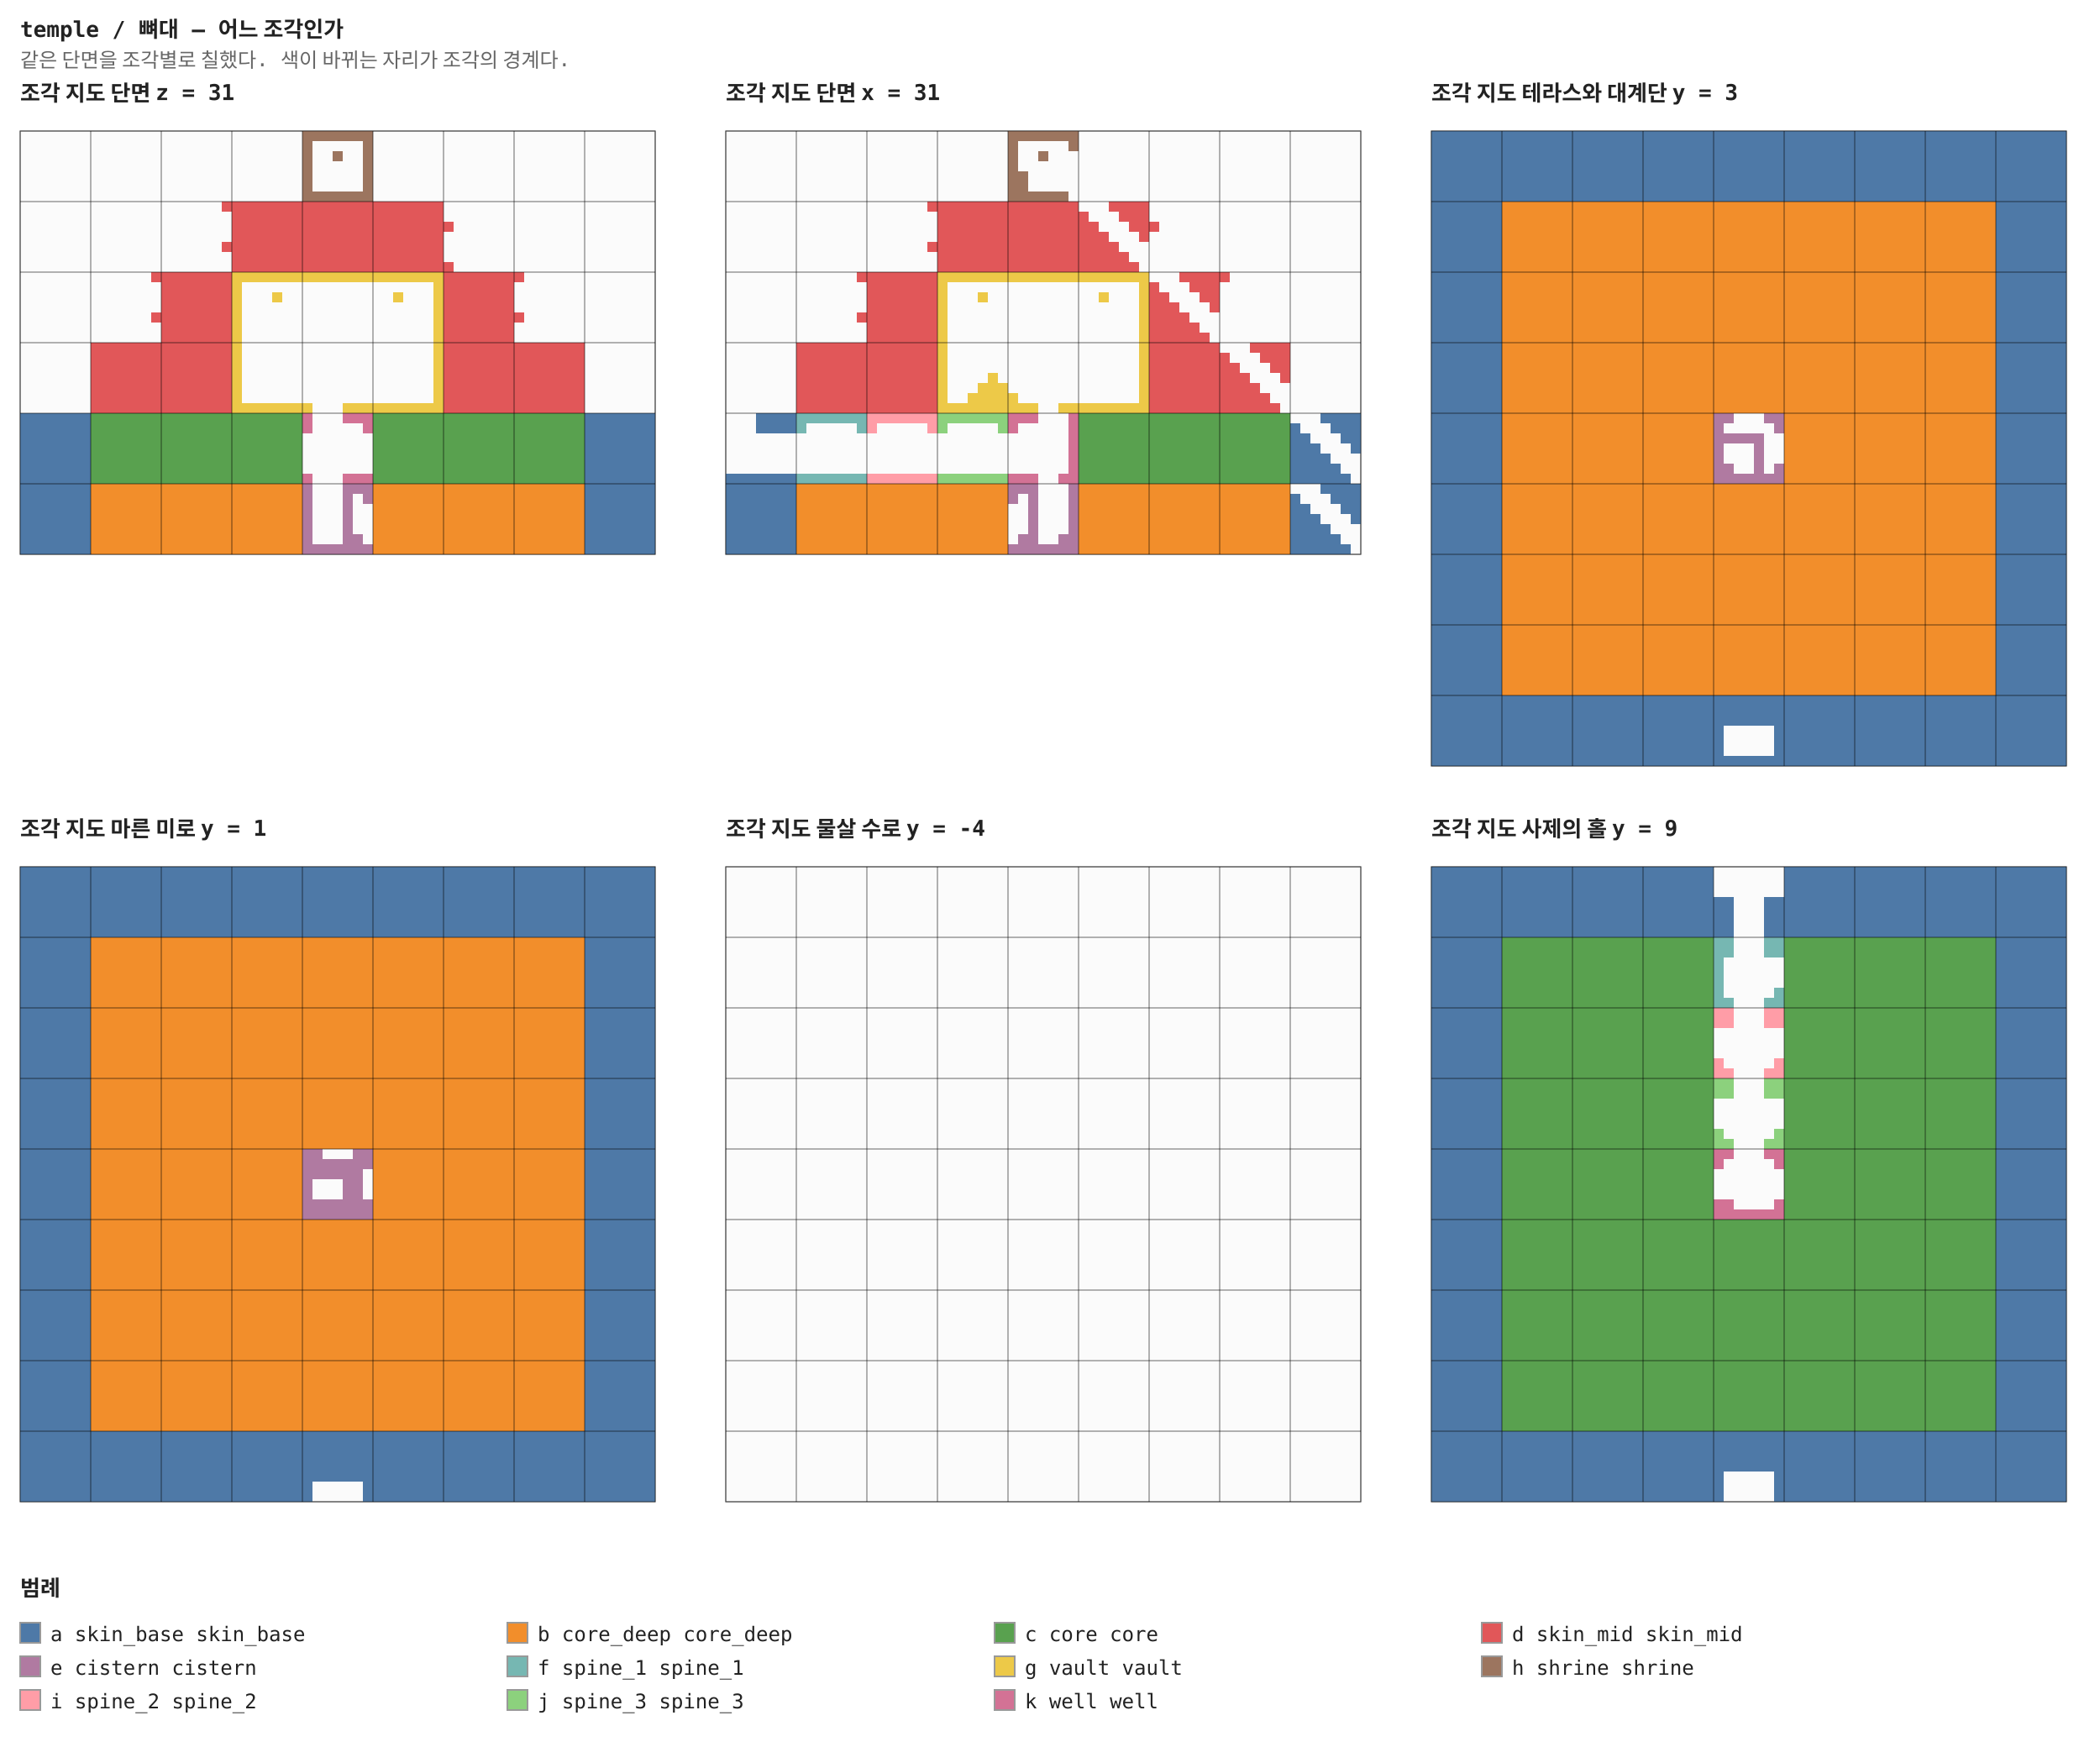
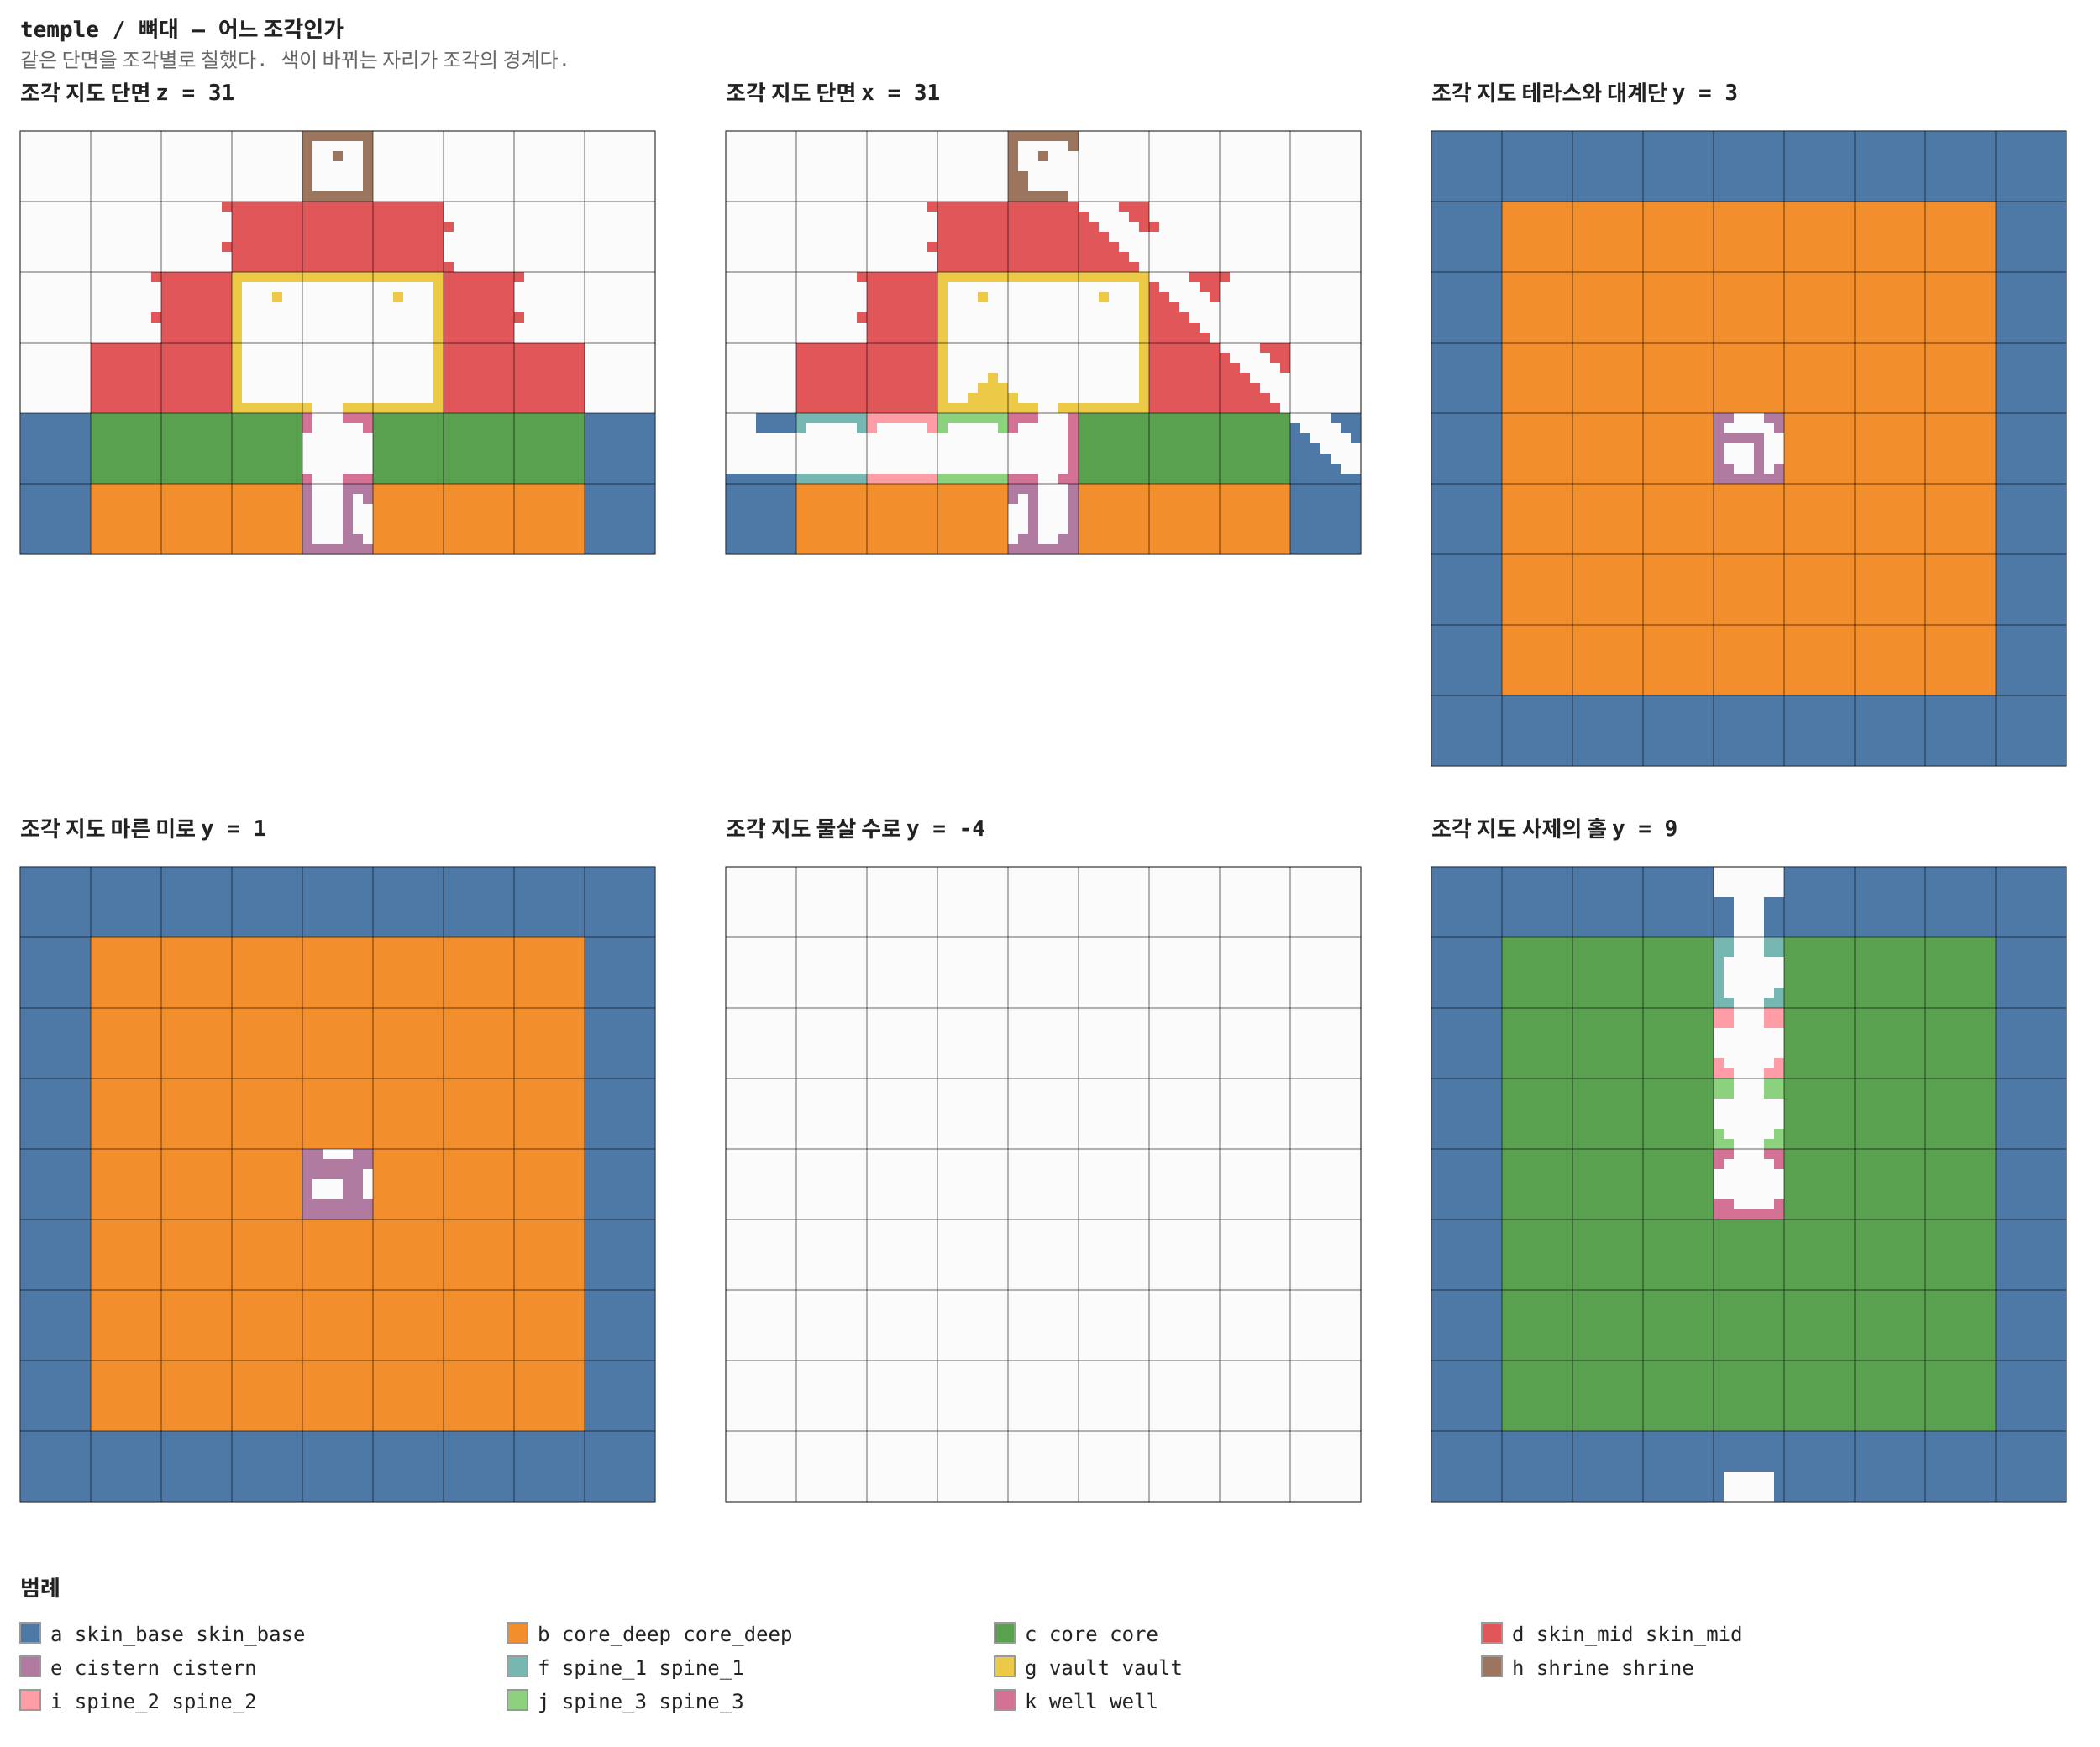
<svg xmlns="http://www.w3.org/2000/svg" width="1250" height="1040" viewBox="0 0 1250 1040" shape-rendering="crispEdges" font-family="Consolas,'Malgun Gothic','Noto Sans KR',monospace">
  <style>text{fill:#222;shape-rendering:auto}.cap{font-size:13px;font-weight:bold}.leg{font-size:12px}.sub{font-size:12px;fill:#666}.tick{font-size:8px;fill:#999;text-anchor:middle}.arrow{font-size:10px;fill:#fff;text-anchor:middle}.fine{stroke:#000;stroke-opacity:.07;stroke-width:1;fill:none}.grid{stroke:#000;stroke-opacity:.30;stroke-width:1}</style>
  <rect width="100%" height="100%" fill="#fff" />
  <text x="12" y="22" class="cap" font-size="16">temple / 뼈대 — 어느 조각인가</text>
  <text x="12" y="40" class="sub">같은 단면을 조각별로 칠했다. 색이 바뀌는 자리가 조각의 경계다.</text>
  <text x="12" y="60" class="cap">조각 지도  단면 z = 31</text>
  <rect x="12" y="78" width="378" height="252" fill="#fbfbfb" stroke="#bbb" />
  <path transform="translate(12,78) scale(6)" fill="#9c755f" d="M28 0h7v1h-7zM28 1h1v1h-1zM34 1h1v1h-1zM28 2h1v1h-1zM31 2h1v1h-1zM34 2h1v1h-1zM28 3h1v1h-1zM34 3h1v1h-1zM28 4h1v1h-1zM34 4h1v1h-1zM28 5h1v1h-1zM34 5h1v1h-1zM28 6h7v1h-7z" />
  <path transform="translate(12,78) scale(6)" fill="#e15759" d="M20 7h22v1h-22zM21 8h21v1h-21zM21 9h22v1h-22zM21 10h21v1h-21zM20 11h22v1h-22zM21 12h21v1h-21zM21 13h22v1h-22zM13 14h8v1h-8zM42 14h8v1h-8zM14 15h7v1h-7zM42 15h7v1h-7zM14 16h7v1h-7zM42 16h7v1h-7zM14 17h7v1h-7zM42 17h7v1h-7zM13 18h8v1h-8zM42 18h8v1h-8zM14 19h7v1h-7zM42 19h7v1h-7zM14 20h7v1h-7zM42 20h7v1h-7zM7 21h14v1h-14zM42 21h14v1h-14zM7 22h14v1h-14zM42 22h14v1h-14zM7 23h14v1h-14zM42 23h14v1h-14zM7 24h14v1h-14zM42 24h14v1h-14zM7 25h14v1h-14zM42 25h14v1h-14zM7 26h14v1h-14zM42 26h14v1h-14zM7 27h14v1h-14zM42 27h14v1h-14z" />
  <path transform="translate(12,78) scale(6)" fill="#edc948" d="M21 14h21v1h-21zM21 15h1v1h-1zM41 15h1v1h-1zM21 16h1v1h-1zM25 16h1v1h-1zM37 16h1v1h-1zM41 16h1v1h-1zM21 17h1v1h-1zM41 17h1v1h-1zM21 18h1v1h-1zM41 18h1v1h-1zM21 19h1v1h-1zM41 19h1v1h-1zM21 20h1v1h-1zM41 20h1v1h-1zM21 21h1v1h-1zM41 21h1v1h-1zM21 22h1v1h-1zM41 22h1v1h-1zM21 23h1v1h-1zM41 23h1v1h-1zM21 24h1v1h-1zM41 24h1v1h-1zM21 25h1v1h-1zM41 25h1v1h-1zM21 26h1v1h-1zM41 26h1v1h-1zM21 27h8v1h-8zM32 27h10v1h-10z" />
  <path transform="translate(12,78) scale(6)" fill="#4e79a7" d="M0 28h7v1h-7zM56 28h7v1h-7zM0 29h7v1h-7zM56 29h7v1h-7zM0 30h7v1h-7zM56 30h7v1h-7zM0 31h7v1h-7zM56 31h7v1h-7zM0 32h7v1h-7zM56 32h7v1h-7zM0 33h7v1h-7zM56 33h7v1h-7zM0 34h7v1h-7zM56 34h7v1h-7zM0 35h7v1h-7zM56 35h7v1h-7zM0 36h7v1h-7zM56 36h7v1h-7zM0 37h7v1h-7zM56 37h7v1h-7zM0 38h7v1h-7zM56 38h7v1h-7zM0 39h7v1h-7zM56 39h7v1h-7zM0 40h7v1h-7zM56 40h7v1h-7zM0 41h7v1h-7zM56 41h7v1h-7z" />
  <path transform="translate(12,78) scale(6)" fill="#59a14f" d="M7 28h21v1h-21zM35 28h21v1h-21zM7 29h21v1h-21zM35 29h21v1h-21zM7 30h21v1h-21zM35 30h21v1h-21zM7 31h21v1h-21zM35 31h21v1h-21zM7 32h21v1h-21zM35 32h21v1h-21zM7 33h21v1h-21zM35 33h21v1h-21zM7 34h21v1h-21zM35 34h21v1h-21z" />
  <path transform="translate(12,78) scale(6)" fill="#d37295" d="M28 28h1v1h-1zM32 28h3v1h-3zM28 29h1v1h-1zM34 29h1v1h-1zM28 34h1v1h-1zM32 34h3v1h-3z" />
  <path transform="translate(12,78) scale(6)" fill="#f28e2b" d="M7 35h21v1h-21zM35 35h21v1h-21zM7 36h21v1h-21zM35 36h21v1h-21zM7 37h21v1h-21zM35 37h21v1h-21zM7 38h21v1h-21zM35 38h21v1h-21zM7 39h21v1h-21zM35 39h21v1h-21zM7 40h21v1h-21zM35 40h21v1h-21zM7 41h21v1h-21zM35 41h21v1h-21z" />
  <path transform="translate(12,78) scale(6)" fill="#b07aa1" d="M28 35h1v1h-1zM32 35h3v1h-3zM28 36h1v1h-1zM32 36h1v1h-1zM34 36h1v1h-1zM28 37h1v1h-1zM32 37h1v1h-1zM28 38h1v1h-1zM32 38h1v1h-1zM28 39h1v1h-1zM32 39h1v1h-1zM28 40h1v1h-1zM32 40h2v1h-2zM28 41h7v1h-7z" />
  <line x1="12" y1="78" x2="12" y2="330" class="grid" />
  <line x1="54" y1="78" x2="54" y2="330" class="grid" />
  <line x1="96" y1="78" x2="96" y2="330" class="grid" />
  <line x1="138" y1="78" x2="138" y2="330" class="grid" />
  <line x1="180" y1="78" x2="180" y2="330" class="grid" />
  <line x1="222" y1="78" x2="222" y2="330" class="grid" />
  <line x1="264" y1="78" x2="264" y2="330" class="grid" />
  <line x1="306" y1="78" x2="306" y2="330" class="grid" />
  <line x1="348" y1="78" x2="348" y2="330" class="grid" />
  <line x1="390" y1="78" x2="390" y2="330" class="grid" />
  <line x1="12" y1="78" x2="390" y2="78" class="grid" />
  <line x1="12" y1="120" x2="390" y2="120" class="grid" />
  <line x1="12" y1="162" x2="390" y2="162" class="grid" />
  <line x1="12" y1="204" x2="390" y2="204" class="grid" />
  <line x1="12" y1="246" x2="390" y2="246" class="grid" />
  <line x1="12" y1="288" x2="390" y2="288" class="grid" />
  <line x1="12" y1="330" x2="390" y2="330" class="grid" />
  <text x="432" y="60" class="cap">조각 지도  단면 x = 31</text>
  <rect x="432" y="78" width="378" height="252" fill="#fbfbfb" stroke="#bbb" />
  <path transform="translate(432,78) scale(6)" fill="#9c755f" d="M28 0h7v1h-7zM28 1h1v1h-1zM34 1h1v1h-1zM28 2h1v1h-1zM31 2h1v1h-1zM28 3h1v1h-1zM28 4h2v1h-2zM28 5h2v1h-2zM28 6h6v1h-6z" />
-   <path transform="translate(432,78) scale(6)" fill="#e15759" d="M20 7h15v1h-15zM38 7h4v1h-4zM21 8h15v1h-15zM39 8h3v1h-3zM21 9h16v1h-16zM40 9h3v1h-3zM21 10h17v1h-17zM41 10h1v1h-1zM20 11h19v1h-19zM21 12h19v1h-19zM21 13h20v1h-20zM13 14h8v1h-8zM45 14h5v1h-5zM14 15h7v1h-7zM42 15h1v1h-1zM46 15h3v1h-3zM14 16h7v1h-7zM42 16h2v1h-2zM47 16h2v1h-2zM14 17h7v1h-7zM42 17h3v1h-3zM48 17h1v1h-1zM13 18h8v1h-8zM42 18h4v1h-4zM14 19h7v1h-7zM42 19h5v1h-5zM14 20h7v1h-7zM42 20h6v1h-6zM7 21h14v1h-14zM42 21h7v1h-7zM52 21h4v1h-4zM7 22h14v1h-14zM42 22h8v1h-8zM53 22h3v1h-3zM7 23h14v1h-14zM42 23h9v1h-9zM54 23h2v1h-2zM7 24h14v1h-14zM42 24h10v1h-10zM55 24h1v1h-1zM7 25h14v1h-14zM42 25h11v1h-11zM7 26h14v1h-14zM42 26h12v1h-12zM7 27h14v1h-14zM42 27h13v1h-13z" />
+   <path transform="translate(432,78) scale(6)" fill="#e15759" d="M20 7h15v1h-15zM39 7h3v1h-3zM21 8h15v1h-15zM40 8h2v1h-2zM21 9h16v1h-16zM41 9h2v1h-2zM21 10h17v1h-17zM20 11h19v1h-19zM21 12h19v1h-19zM21 13h20v1h-20zM13 14h8v1h-8zM46 14h4v1h-4zM14 15h7v1h-7zM42 15h1v1h-1zM47 15h2v1h-2zM14 16h7v1h-7zM42 16h2v1h-2zM48 16h1v1h-1zM14 17h7v1h-7zM42 17h3v1h-3zM13 18h8v1h-8zM42 18h4v1h-4zM14 19h7v1h-7zM42 19h5v1h-5zM14 20h7v1h-7zM42 20h6v1h-6zM7 21h14v1h-14zM42 21h7v1h-7zM53 21h3v1h-3zM7 22h14v1h-14zM42 22h8v1h-8zM54 22h2v1h-2zM7 23h14v1h-14zM42 23h9v1h-9zM55 23h1v1h-1zM7 24h14v1h-14zM42 24h10v1h-10zM7 25h14v1h-14zM42 25h11v1h-11zM7 26h14v1h-14zM42 26h12v1h-12zM7 27h14v1h-14zM42 27h13v1h-13z" />
  <path transform="translate(432,78) scale(6)" fill="#edc948" d="M21 14h21v1h-21zM21 15h1v1h-1zM41 15h1v1h-1zM21 16h1v1h-1zM25 16h1v1h-1zM37 16h1v1h-1zM41 16h1v1h-1zM21 17h1v1h-1zM41 17h1v1h-1zM21 18h1v1h-1zM41 18h1v1h-1zM21 19h1v1h-1zM41 19h1v1h-1zM21 20h1v1h-1zM41 20h1v1h-1zM21 21h1v1h-1zM41 21h1v1h-1zM21 22h1v1h-1zM41 22h1v1h-1zM21 23h1v1h-1zM41 23h1v1h-1zM21 24h1v1h-1zM26 24h1v1h-1zM41 24h1v1h-1zM21 25h1v1h-1zM25 25h3v1h-3zM41 25h1v1h-1zM21 26h1v1h-1zM24 26h5v1h-5zM41 26h1v1h-1zM21 27h10v1h-10zM33 27h9v1h-9z" />
-   <path transform="translate(432,78) scale(6)" fill="#4e79a7" d="M3 28h4v1h-4zM59 28h4v1h-4zM3 29h4v1h-4zM56 29h1v1h-1zM60 29h3v1h-3zM56 30h2v1h-2zM61 30h2v1h-2zM56 31h3v1h-3zM62 31h1v1h-1zM56 32h4v1h-4zM56 33h5v1h-5zM0 34h7v1h-7zM56 34h6v1h-6zM0 35h7v1h-7zM59 35h4v1h-4zM0 36h7v1h-7zM56 36h1v1h-1zM60 36h3v1h-3zM0 37h7v1h-7zM56 37h2v1h-2zM61 37h2v1h-2zM0 38h7v1h-7zM56 38h3v1h-3zM62 38h1v1h-1zM0 39h7v1h-7zM56 39h4v1h-4zM0 40h7v1h-7zM56 40h5v1h-5zM0 41h7v1h-7zM56 41h6v1h-6z" />
+   <path transform="translate(432,78) scale(6)" fill="#4e79a7" d="M3 28h4v1h-4zM60 28h3v1h-3zM3 29h4v1h-4zM56 29h1v1h-1zM61 29h2v1h-2zM56 30h2v1h-2zM62 30h1v1h-1zM56 31h3v1h-3zM56 32h4v1h-4zM56 33h5v1h-5zM0 34h7v1h-7zM56 34h7v1h-7zM0 35h7v1h-7zM56 35h7v1h-7zM0 36h7v1h-7zM56 36h7v1h-7zM0 37h7v1h-7zM56 37h7v1h-7zM0 38h7v1h-7zM56 38h7v1h-7zM0 39h7v1h-7zM56 39h7v1h-7zM0 40h7v1h-7zM56 40h7v1h-7zM0 41h7v1h-7zM56 41h7v1h-7z" />
  <path transform="translate(432,78) scale(6)" fill="#76b7b2" d="M7 28h7v1h-7zM7 29h1v1h-1zM13 29h1v1h-1zM7 34h7v1h-7z" />
  <path transform="translate(432,78) scale(6)" fill="#ff9da7" d="M14 28h7v1h-7zM14 29h1v1h-1zM20 29h1v1h-1zM14 34h7v1h-7z" />
  <path transform="translate(432,78) scale(6)" fill="#8cd17d" d="M21 28h7v1h-7zM21 29h1v1h-1zM27 29h1v1h-1zM21 34h7v1h-7z" />
  <path transform="translate(432,78) scale(6)" fill="#d37295" d="M28 28h3v1h-3zM34 28h1v1h-1zM28 29h1v1h-1zM34 29h1v1h-1zM34 30h1v1h-1zM34 31h1v1h-1zM34 32h1v1h-1zM34 33h1v1h-1zM28 34h3v1h-3zM33 34h2v1h-2z" />
  <path transform="translate(432,78) scale(6)" fill="#59a14f" d="M35 28h21v1h-21zM35 29h21v1h-21zM35 30h21v1h-21zM35 31h21v1h-21zM35 32h21v1h-21zM35 33h21v1h-21zM35 34h21v1h-21z" />
  <path transform="translate(432,78) scale(6)" fill="#f28e2b" d="M7 35h21v1h-21zM35 35h21v1h-21zM7 36h21v1h-21zM35 36h21v1h-21zM7 37h21v1h-21zM35 37h21v1h-21zM7 38h21v1h-21zM35 38h21v1h-21zM7 39h21v1h-21zM35 39h21v1h-21zM7 40h21v1h-21zM35 40h21v1h-21zM7 41h21v1h-21zM35 41h21v1h-21z" />
  <path transform="translate(432,78) scale(6)" fill="#b07aa1" d="M28 35h3v1h-3zM34 35h1v1h-1zM28 36h1v1h-1zM30 36h1v1h-1zM34 36h1v1h-1zM30 37h1v1h-1zM34 37h1v1h-1zM30 38h1v1h-1zM34 38h1v1h-1zM30 39h1v1h-1zM34 39h1v1h-1zM29 40h2v1h-2zM33 40h2v1h-2zM28 41h7v1h-7z" />
  <line x1="432" y1="78" x2="432" y2="330" class="grid" />
  <line x1="474" y1="78" x2="474" y2="330" class="grid" />
  <line x1="516" y1="78" x2="516" y2="330" class="grid" />
  <line x1="558" y1="78" x2="558" y2="330" class="grid" />
  <line x1="600" y1="78" x2="600" y2="330" class="grid" />
  <line x1="642" y1="78" x2="642" y2="330" class="grid" />
  <line x1="684" y1="78" x2="684" y2="330" class="grid" />
  <line x1="726" y1="78" x2="726" y2="330" class="grid" />
  <line x1="768" y1="78" x2="768" y2="330" class="grid" />
  <line x1="810" y1="78" x2="810" y2="330" class="grid" />
  <line x1="432" y1="78" x2="810" y2="78" class="grid" />
  <line x1="432" y1="120" x2="810" y2="120" class="grid" />
  <line x1="432" y1="162" x2="810" y2="162" class="grid" />
  <line x1="432" y1="204" x2="810" y2="204" class="grid" />
  <line x1="432" y1="246" x2="810" y2="246" class="grid" />
  <line x1="432" y1="288" x2="810" y2="288" class="grid" />
  <line x1="432" y1="330" x2="810" y2="330" class="grid" />
  <text x="852" y="60" class="cap">조각 지도  테라스와 대계단  y = 3</text>
  <rect x="852" y="78" width="378" height="378" fill="#fbfbfb" stroke="#bbb" />
-   <path transform="translate(852,78) scale(6)" fill="#4e79a7" d="M0 0h63v1h-63zM0 1h63v1h-63zM0 2h63v1h-63zM0 3h63v1h-63zM0 4h63v1h-63zM0 5h63v1h-63zM0 6h63v1h-63zM0 7h7v1h-7zM56 7h7v1h-7zM0 8h7v1h-7zM56 8h7v1h-7zM0 9h7v1h-7zM56 9h7v1h-7zM0 10h7v1h-7zM56 10h7v1h-7zM0 11h7v1h-7zM56 11h7v1h-7zM0 12h7v1h-7zM56 12h7v1h-7zM0 13h7v1h-7zM56 13h7v1h-7zM0 14h7v1h-7zM56 14h7v1h-7zM0 15h7v1h-7zM56 15h7v1h-7zM0 16h7v1h-7zM56 16h7v1h-7zM0 17h7v1h-7zM56 17h7v1h-7zM0 18h7v1h-7zM56 18h7v1h-7zM0 19h7v1h-7zM56 19h7v1h-7zM0 20h7v1h-7zM56 20h7v1h-7zM0 21h7v1h-7zM56 21h7v1h-7zM0 22h7v1h-7zM56 22h7v1h-7zM0 23h7v1h-7zM56 23h7v1h-7zM0 24h7v1h-7zM56 24h7v1h-7zM0 25h7v1h-7zM56 25h7v1h-7zM0 26h7v1h-7zM56 26h7v1h-7zM0 27h7v1h-7zM56 27h7v1h-7zM0 28h7v1h-7zM56 28h7v1h-7zM0 29h7v1h-7zM56 29h7v1h-7zM0 30h7v1h-7zM56 30h7v1h-7zM0 31h7v1h-7zM56 31h7v1h-7zM0 32h7v1h-7zM56 32h7v1h-7zM0 33h7v1h-7zM56 33h7v1h-7zM0 34h7v1h-7zM56 34h7v1h-7zM0 35h7v1h-7zM56 35h7v1h-7zM0 36h7v1h-7zM56 36h7v1h-7zM0 37h7v1h-7zM56 37h7v1h-7zM0 38h7v1h-7zM56 38h7v1h-7zM0 39h7v1h-7zM56 39h7v1h-7zM0 40h7v1h-7zM56 40h7v1h-7zM0 41h7v1h-7zM56 41h7v1h-7zM0 42h7v1h-7zM56 42h7v1h-7zM0 43h7v1h-7zM56 43h7v1h-7zM0 44h7v1h-7zM56 44h7v1h-7zM0 45h7v1h-7zM56 45h7v1h-7zM0 46h7v1h-7zM56 46h7v1h-7zM0 47h7v1h-7zM56 47h7v1h-7zM0 48h7v1h-7zM56 48h7v1h-7zM0 49h7v1h-7zM56 49h7v1h-7zM0 50h7v1h-7zM56 50h7v1h-7zM0 51h7v1h-7zM56 51h7v1h-7zM0 52h7v1h-7zM56 52h7v1h-7zM0 53h7v1h-7zM56 53h7v1h-7zM0 54h7v1h-7zM56 54h7v1h-7zM0 55h7v1h-7zM56 55h7v1h-7zM0 56h63v1h-63zM0 57h63v1h-63zM0 58h63v1h-63zM0 59h29v1h-29zM34 59h29v1h-29zM0 60h29v1h-29zM34 60h29v1h-29zM0 61h29v1h-29zM34 61h29v1h-29zM0 62h63v1h-63z" />
+   <path transform="translate(852,78) scale(6)" fill="#4e79a7" d="M0 0h63v1h-63zM0 1h63v1h-63zM0 2h63v1h-63zM0 3h63v1h-63zM0 4h63v1h-63zM0 5h63v1h-63zM0 6h63v1h-63zM0 7h7v1h-7zM56 7h7v1h-7zM0 8h7v1h-7zM56 8h7v1h-7zM0 9h7v1h-7zM56 9h7v1h-7zM0 10h7v1h-7zM56 10h7v1h-7zM0 11h7v1h-7zM56 11h7v1h-7zM0 12h7v1h-7zM56 12h7v1h-7zM0 13h7v1h-7zM56 13h7v1h-7zM0 14h7v1h-7zM56 14h7v1h-7zM0 15h7v1h-7zM56 15h7v1h-7zM0 16h7v1h-7zM56 16h7v1h-7zM0 17h7v1h-7zM56 17h7v1h-7zM0 18h7v1h-7zM56 18h7v1h-7zM0 19h7v1h-7zM56 19h7v1h-7zM0 20h7v1h-7zM56 20h7v1h-7zM0 21h7v1h-7zM56 21h7v1h-7zM0 22h7v1h-7zM56 22h7v1h-7zM0 23h7v1h-7zM56 23h7v1h-7zM0 24h7v1h-7zM56 24h7v1h-7zM0 25h7v1h-7zM56 25h7v1h-7zM0 26h7v1h-7zM56 26h7v1h-7zM0 27h7v1h-7zM56 27h7v1h-7zM0 28h7v1h-7zM56 28h7v1h-7zM0 29h7v1h-7zM56 29h7v1h-7zM0 30h7v1h-7zM56 30h7v1h-7zM0 31h7v1h-7zM56 31h7v1h-7zM0 32h7v1h-7zM56 32h7v1h-7zM0 33h7v1h-7zM56 33h7v1h-7zM0 34h7v1h-7zM56 34h7v1h-7zM0 35h7v1h-7zM56 35h7v1h-7zM0 36h7v1h-7zM56 36h7v1h-7zM0 37h7v1h-7zM56 37h7v1h-7zM0 38h7v1h-7zM56 38h7v1h-7zM0 39h7v1h-7zM56 39h7v1h-7zM0 40h7v1h-7zM56 40h7v1h-7zM0 41h7v1h-7zM56 41h7v1h-7zM0 42h7v1h-7zM56 42h7v1h-7zM0 43h7v1h-7zM56 43h7v1h-7zM0 44h7v1h-7zM56 44h7v1h-7zM0 45h7v1h-7zM56 45h7v1h-7zM0 46h7v1h-7zM56 46h7v1h-7zM0 47h7v1h-7zM56 47h7v1h-7zM0 48h7v1h-7zM56 48h7v1h-7zM0 49h7v1h-7zM56 49h7v1h-7zM0 50h7v1h-7zM56 50h7v1h-7zM0 51h7v1h-7zM56 51h7v1h-7zM0 52h7v1h-7zM56 52h7v1h-7zM0 53h7v1h-7zM56 53h7v1h-7zM0 54h7v1h-7zM56 54h7v1h-7zM0 55h7v1h-7zM56 55h7v1h-7zM0 56h63v1h-63zM0 57h63v1h-63zM0 58h63v1h-63zM0 59h63v1h-63zM0 60h63v1h-63zM0 61h63v1h-63zM0 62h63v1h-63z" />
  <path transform="translate(852,78) scale(6)" fill="#f28e2b" d="M7 7h49v1h-49zM7 8h49v1h-49zM7 9h49v1h-49zM7 10h49v1h-49zM7 11h49v1h-49zM7 12h49v1h-49zM7 13h49v1h-49zM7 14h49v1h-49zM7 15h49v1h-49zM7 16h49v1h-49zM7 17h49v1h-49zM7 18h49v1h-49zM7 19h49v1h-49zM7 20h49v1h-49zM7 21h49v1h-49zM7 22h49v1h-49zM7 23h49v1h-49zM7 24h49v1h-49zM7 25h49v1h-49zM7 26h49v1h-49zM7 27h49v1h-49zM7 28h21v1h-21zM35 28h21v1h-21zM7 29h21v1h-21zM35 29h21v1h-21zM7 30h21v1h-21zM35 30h21v1h-21zM7 31h21v1h-21zM35 31h21v1h-21zM7 32h21v1h-21zM35 32h21v1h-21zM7 33h21v1h-21zM35 33h21v1h-21zM7 34h21v1h-21zM35 34h21v1h-21zM7 35h49v1h-49zM7 36h49v1h-49zM7 37h49v1h-49zM7 38h49v1h-49zM7 39h49v1h-49zM7 40h49v1h-49zM7 41h49v1h-49zM7 42h49v1h-49zM7 43h49v1h-49zM7 44h49v1h-49zM7 45h49v1h-49zM7 46h49v1h-49zM7 47h49v1h-49zM7 48h49v1h-49zM7 49h49v1h-49zM7 50h49v1h-49zM7 51h49v1h-49zM7 52h49v1h-49zM7 53h49v1h-49zM7 54h49v1h-49zM7 55h49v1h-49z" />
  <path transform="translate(852,78) scale(6)" fill="#b07aa1" d="M28 28h2v1h-2zM33 28h2v1h-2zM28 29h1v1h-1zM34 29h1v1h-1zM28 30h5v1h-5zM28 31h1v1h-1zM32 31h1v1h-1zM28 32h1v1h-1zM32 32h1v1h-1zM28 33h2v1h-2zM32 33h1v1h-1zM34 33h1v1h-1zM28 34h7v1h-7z" />
  <line x1="852" y1="78" x2="852" y2="456" class="grid" />
  <line x1="894" y1="78" x2="894" y2="456" class="grid" />
  <line x1="936" y1="78" x2="936" y2="456" class="grid" />
  <line x1="978" y1="78" x2="978" y2="456" class="grid" />
  <line x1="1020" y1="78" x2="1020" y2="456" class="grid" />
  <line x1="1062" y1="78" x2="1062" y2="456" class="grid" />
  <line x1="1104" y1="78" x2="1104" y2="456" class="grid" />
  <line x1="1146" y1="78" x2="1146" y2="456" class="grid" />
  <line x1="1188" y1="78" x2="1188" y2="456" class="grid" />
  <line x1="1230" y1="78" x2="1230" y2="456" class="grid" />
  <line x1="852" y1="78" x2="1230" y2="78" class="grid" />
  <line x1="852" y1="120" x2="1230" y2="120" class="grid" />
  <line x1="852" y1="162" x2="1230" y2="162" class="grid" />
  <line x1="852" y1="204" x2="1230" y2="204" class="grid" />
  <line x1="852" y1="246" x2="1230" y2="246" class="grid" />
  <line x1="852" y1="288" x2="1230" y2="288" class="grid" />
  <line x1="852" y1="330" x2="1230" y2="330" class="grid" />
  <line x1="852" y1="372" x2="1230" y2="372" class="grid" />
  <line x1="852" y1="414" x2="1230" y2="414" class="grid" />
  <line x1="852" y1="456" x2="1230" y2="456" class="grid" />
  <text x="12" y="498" class="cap">조각 지도  마른 미로  y = 1</text>
  <rect x="12" y="516" width="378" height="378" fill="#fbfbfb" stroke="#bbb" />
-   <path transform="translate(12,516) scale(6)" fill="#4e79a7" d="M0 0h63v1h-63zM0 1h63v1h-63zM0 2h63v1h-63zM0 3h63v1h-63zM0 4h63v1h-63zM0 5h63v1h-63zM0 6h63v1h-63zM0 7h7v1h-7zM56 7h7v1h-7zM0 8h7v1h-7zM56 8h7v1h-7zM0 9h7v1h-7zM56 9h7v1h-7zM0 10h7v1h-7zM56 10h7v1h-7zM0 11h7v1h-7zM56 11h7v1h-7zM0 12h7v1h-7zM56 12h7v1h-7zM0 13h7v1h-7zM56 13h7v1h-7zM0 14h7v1h-7zM56 14h7v1h-7zM0 15h7v1h-7zM56 15h7v1h-7zM0 16h7v1h-7zM56 16h7v1h-7zM0 17h7v1h-7zM56 17h7v1h-7zM0 18h7v1h-7zM56 18h7v1h-7zM0 19h7v1h-7zM56 19h7v1h-7zM0 20h7v1h-7zM56 20h7v1h-7zM0 21h7v1h-7zM56 21h7v1h-7zM0 22h7v1h-7zM56 22h7v1h-7zM0 23h7v1h-7zM56 23h7v1h-7zM0 24h7v1h-7zM56 24h7v1h-7zM0 25h7v1h-7zM56 25h7v1h-7zM0 26h7v1h-7zM56 26h7v1h-7zM0 27h7v1h-7zM56 27h7v1h-7zM0 28h7v1h-7zM56 28h7v1h-7zM0 29h7v1h-7zM56 29h7v1h-7zM0 30h7v1h-7zM56 30h7v1h-7zM0 31h7v1h-7zM56 31h7v1h-7zM0 32h7v1h-7zM56 32h7v1h-7zM0 33h7v1h-7zM56 33h7v1h-7zM0 34h7v1h-7zM56 34h7v1h-7zM0 35h7v1h-7zM56 35h7v1h-7zM0 36h7v1h-7zM56 36h7v1h-7zM0 37h7v1h-7zM56 37h7v1h-7zM0 38h7v1h-7zM56 38h7v1h-7zM0 39h7v1h-7zM56 39h7v1h-7zM0 40h7v1h-7zM56 40h7v1h-7zM0 41h7v1h-7zM56 41h7v1h-7zM0 42h7v1h-7zM56 42h7v1h-7zM0 43h7v1h-7zM56 43h7v1h-7zM0 44h7v1h-7zM56 44h7v1h-7zM0 45h7v1h-7zM56 45h7v1h-7zM0 46h7v1h-7zM56 46h7v1h-7zM0 47h7v1h-7zM56 47h7v1h-7zM0 48h7v1h-7zM56 48h7v1h-7zM0 49h7v1h-7zM56 49h7v1h-7zM0 50h7v1h-7zM56 50h7v1h-7zM0 51h7v1h-7zM56 51h7v1h-7zM0 52h7v1h-7zM56 52h7v1h-7zM0 53h7v1h-7zM56 53h7v1h-7zM0 54h7v1h-7zM56 54h7v1h-7zM0 55h7v1h-7zM56 55h7v1h-7zM0 56h63v1h-63zM0 57h63v1h-63zM0 58h63v1h-63zM0 59h63v1h-63zM0 60h63v1h-63zM0 61h29v1h-29zM34 61h29v1h-29zM0 62h29v1h-29zM34 62h29v1h-29z" />
+   <path transform="translate(12,516) scale(6)" fill="#4e79a7" d="M0 0h63v1h-63zM0 1h63v1h-63zM0 2h63v1h-63zM0 3h63v1h-63zM0 4h63v1h-63zM0 5h63v1h-63zM0 6h63v1h-63zM0 7h7v1h-7zM56 7h7v1h-7zM0 8h7v1h-7zM56 8h7v1h-7zM0 9h7v1h-7zM56 9h7v1h-7zM0 10h7v1h-7zM56 10h7v1h-7zM0 11h7v1h-7zM56 11h7v1h-7zM0 12h7v1h-7zM56 12h7v1h-7zM0 13h7v1h-7zM56 13h7v1h-7zM0 14h7v1h-7zM56 14h7v1h-7zM0 15h7v1h-7zM56 15h7v1h-7zM0 16h7v1h-7zM56 16h7v1h-7zM0 17h7v1h-7zM56 17h7v1h-7zM0 18h7v1h-7zM56 18h7v1h-7zM0 19h7v1h-7zM56 19h7v1h-7zM0 20h7v1h-7zM56 20h7v1h-7zM0 21h7v1h-7zM56 21h7v1h-7zM0 22h7v1h-7zM56 22h7v1h-7zM0 23h7v1h-7zM56 23h7v1h-7zM0 24h7v1h-7zM56 24h7v1h-7zM0 25h7v1h-7zM56 25h7v1h-7zM0 26h7v1h-7zM56 26h7v1h-7zM0 27h7v1h-7zM56 27h7v1h-7zM0 28h7v1h-7zM56 28h7v1h-7zM0 29h7v1h-7zM56 29h7v1h-7zM0 30h7v1h-7zM56 30h7v1h-7zM0 31h7v1h-7zM56 31h7v1h-7zM0 32h7v1h-7zM56 32h7v1h-7zM0 33h7v1h-7zM56 33h7v1h-7zM0 34h7v1h-7zM56 34h7v1h-7zM0 35h7v1h-7zM56 35h7v1h-7zM0 36h7v1h-7zM56 36h7v1h-7zM0 37h7v1h-7zM56 37h7v1h-7zM0 38h7v1h-7zM56 38h7v1h-7zM0 39h7v1h-7zM56 39h7v1h-7zM0 40h7v1h-7zM56 40h7v1h-7zM0 41h7v1h-7zM56 41h7v1h-7zM0 42h7v1h-7zM56 42h7v1h-7zM0 43h7v1h-7zM56 43h7v1h-7zM0 44h7v1h-7zM56 44h7v1h-7zM0 45h7v1h-7zM56 45h7v1h-7zM0 46h7v1h-7zM56 46h7v1h-7zM0 47h7v1h-7zM56 47h7v1h-7zM0 48h7v1h-7zM56 48h7v1h-7zM0 49h7v1h-7zM56 49h7v1h-7zM0 50h7v1h-7zM56 50h7v1h-7zM0 51h7v1h-7zM56 51h7v1h-7zM0 52h7v1h-7zM56 52h7v1h-7zM0 53h7v1h-7zM56 53h7v1h-7zM0 54h7v1h-7zM56 54h7v1h-7zM0 55h7v1h-7zM56 55h7v1h-7zM0 56h63v1h-63zM0 57h63v1h-63zM0 58h63v1h-63zM0 59h63v1h-63zM0 60h63v1h-63zM0 61h63v1h-63zM0 62h63v1h-63z" />
  <path transform="translate(12,516) scale(6)" fill="#f28e2b" d="M7 7h49v1h-49zM7 8h49v1h-49zM7 9h49v1h-49zM7 10h49v1h-49zM7 11h49v1h-49zM7 12h49v1h-49zM7 13h49v1h-49zM7 14h49v1h-49zM7 15h49v1h-49zM7 16h49v1h-49zM7 17h49v1h-49zM7 18h49v1h-49zM7 19h49v1h-49zM7 20h49v1h-49zM7 21h49v1h-49zM7 22h49v1h-49zM7 23h49v1h-49zM7 24h49v1h-49zM7 25h49v1h-49zM7 26h49v1h-49zM7 27h49v1h-49zM7 28h21v1h-21zM35 28h21v1h-21zM7 29h21v1h-21zM35 29h21v1h-21zM7 30h21v1h-21zM35 30h21v1h-21zM7 31h21v1h-21zM35 31h21v1h-21zM7 32h21v1h-21zM35 32h21v1h-21zM7 33h21v1h-21zM35 33h21v1h-21zM7 34h21v1h-21zM35 34h21v1h-21zM7 35h49v1h-49zM7 36h49v1h-49zM7 37h49v1h-49zM7 38h49v1h-49zM7 39h49v1h-49zM7 40h49v1h-49zM7 41h49v1h-49zM7 42h49v1h-49zM7 43h49v1h-49zM7 44h49v1h-49zM7 45h49v1h-49zM7 46h49v1h-49zM7 47h49v1h-49zM7 48h49v1h-49zM7 49h49v1h-49zM7 50h49v1h-49zM7 51h49v1h-49zM7 52h49v1h-49zM7 53h49v1h-49zM7 54h49v1h-49zM7 55h49v1h-49z" />
  <path transform="translate(12,516) scale(6)" fill="#b07aa1" d="M28 28h2v1h-2zM33 28h2v1h-2zM28 29h7v1h-7zM28 30h6v1h-6zM28 31h1v1h-1zM32 31h2v1h-2zM28 32h1v1h-1zM32 32h2v1h-2zM28 33h7v1h-7zM28 34h7v1h-7z" />
  <line x1="12" y1="516" x2="12" y2="894" class="grid" />
  <line x1="54" y1="516" x2="54" y2="894" class="grid" />
  <line x1="96" y1="516" x2="96" y2="894" class="grid" />
  <line x1="138" y1="516" x2="138" y2="894" class="grid" />
  <line x1="180" y1="516" x2="180" y2="894" class="grid" />
  <line x1="222" y1="516" x2="222" y2="894" class="grid" />
  <line x1="264" y1="516" x2="264" y2="894" class="grid" />
  <line x1="306" y1="516" x2="306" y2="894" class="grid" />
  <line x1="348" y1="516" x2="348" y2="894" class="grid" />
  <line x1="390" y1="516" x2="390" y2="894" class="grid" />
  <line x1="12" y1="516" x2="390" y2="516" class="grid" />
  <line x1="12" y1="558" x2="390" y2="558" class="grid" />
  <line x1="12" y1="600" x2="390" y2="600" class="grid" />
  <line x1="12" y1="642" x2="390" y2="642" class="grid" />
  <line x1="12" y1="684" x2="390" y2="684" class="grid" />
  <line x1="12" y1="726" x2="390" y2="726" class="grid" />
  <line x1="12" y1="768" x2="390" y2="768" class="grid" />
  <line x1="12" y1="810" x2="390" y2="810" class="grid" />
  <line x1="12" y1="852" x2="390" y2="852" class="grid" />
  <line x1="12" y1="894" x2="390" y2="894" class="grid" />
  <text x="432" y="498" class="cap">조각 지도  물살 수로  y = -4</text>
  <rect x="432" y="516" width="378" height="378" fill="#fbfbfb" stroke="#bbb" />
  <line x1="432" y1="516" x2="432" y2="894" class="grid" />
  <line x1="474" y1="516" x2="474" y2="894" class="grid" />
  <line x1="516" y1="516" x2="516" y2="894" class="grid" />
  <line x1="558" y1="516" x2="558" y2="894" class="grid" />
  <line x1="600" y1="516" x2="600" y2="894" class="grid" />
  <line x1="642" y1="516" x2="642" y2="894" class="grid" />
  <line x1="684" y1="516" x2="684" y2="894" class="grid" />
  <line x1="726" y1="516" x2="726" y2="894" class="grid" />
  <line x1="768" y1="516" x2="768" y2="894" class="grid" />
  <line x1="810" y1="516" x2="810" y2="894" class="grid" />
  <line x1="432" y1="516" x2="810" y2="516" class="grid" />
  <line x1="432" y1="558" x2="810" y2="558" class="grid" />
  <line x1="432" y1="600" x2="810" y2="600" class="grid" />
  <line x1="432" y1="642" x2="810" y2="642" class="grid" />
  <line x1="432" y1="684" x2="810" y2="684" class="grid" />
  <line x1="432" y1="726" x2="810" y2="726" class="grid" />
  <line x1="432" y1="768" x2="810" y2="768" class="grid" />
  <line x1="432" y1="810" x2="810" y2="810" class="grid" />
  <line x1="432" y1="852" x2="810" y2="852" class="grid" />
  <line x1="432" y1="894" x2="810" y2="894" class="grid" />
  <text x="852" y="498" class="cap">조각 지도  사제의 홀  y = 9</text>
  <rect x="852" y="516" width="378" height="378" fill="#fbfbfb" stroke="#bbb" />
  <path transform="translate(852,516) scale(6)" fill="#4e79a7" d="M0 0h28v1h-28zM35 0h28v1h-28zM0 1h28v1h-28zM35 1h28v1h-28zM0 2h28v1h-28zM35 2h28v1h-28zM0 3h30v1h-30zM33 3h30v1h-30zM0 4h30v1h-30zM33 4h30v1h-30zM0 5h30v1h-30zM33 5h30v1h-30zM0 6h30v1h-30zM33 6h30v1h-30zM0 7h7v1h-7zM56 7h7v1h-7zM0 8h7v1h-7zM56 8h7v1h-7zM0 9h7v1h-7zM56 9h7v1h-7zM0 10h7v1h-7zM56 10h7v1h-7zM0 11h7v1h-7zM56 11h7v1h-7zM0 12h7v1h-7zM56 12h7v1h-7zM0 13h7v1h-7zM56 13h7v1h-7zM0 14h7v1h-7zM56 14h7v1h-7zM0 15h7v1h-7zM56 15h7v1h-7zM0 16h7v1h-7zM56 16h7v1h-7zM0 17h7v1h-7zM56 17h7v1h-7zM0 18h7v1h-7zM56 18h7v1h-7zM0 19h7v1h-7zM56 19h7v1h-7zM0 20h7v1h-7zM56 20h7v1h-7zM0 21h7v1h-7zM56 21h7v1h-7zM0 22h7v1h-7zM56 22h7v1h-7zM0 23h7v1h-7zM56 23h7v1h-7zM0 24h7v1h-7zM56 24h7v1h-7zM0 25h7v1h-7zM56 25h7v1h-7zM0 26h7v1h-7zM56 26h7v1h-7zM0 27h7v1h-7zM56 27h7v1h-7zM0 28h7v1h-7zM56 28h7v1h-7zM0 29h7v1h-7zM56 29h7v1h-7zM0 30h7v1h-7zM56 30h7v1h-7zM0 31h7v1h-7zM56 31h7v1h-7zM0 32h7v1h-7zM56 32h7v1h-7zM0 33h7v1h-7zM56 33h7v1h-7zM0 34h7v1h-7zM56 34h7v1h-7zM0 35h7v1h-7zM56 35h7v1h-7zM0 36h7v1h-7zM56 36h7v1h-7zM0 37h7v1h-7zM56 37h7v1h-7zM0 38h7v1h-7zM56 38h7v1h-7zM0 39h7v1h-7zM56 39h7v1h-7zM0 40h7v1h-7zM56 40h7v1h-7zM0 41h7v1h-7zM56 41h7v1h-7zM0 42h7v1h-7zM56 42h7v1h-7zM0 43h7v1h-7zM56 43h7v1h-7zM0 44h7v1h-7zM56 44h7v1h-7zM0 45h7v1h-7zM56 45h7v1h-7zM0 46h7v1h-7zM56 46h7v1h-7zM0 47h7v1h-7zM56 47h7v1h-7zM0 48h7v1h-7zM56 48h7v1h-7zM0 49h7v1h-7zM56 49h7v1h-7zM0 50h7v1h-7zM56 50h7v1h-7zM0 51h7v1h-7zM56 51h7v1h-7zM0 52h7v1h-7zM56 52h7v1h-7zM0 53h7v1h-7zM56 53h7v1h-7zM0 54h7v1h-7zM56 54h7v1h-7zM0 55h7v1h-7zM56 55h7v1h-7zM0 56h63v1h-63zM0 57h63v1h-63zM0 58h63v1h-63zM0 59h63v1h-63zM0 60h29v1h-29zM34 60h29v1h-29zM0 61h29v1h-29zM34 61h29v1h-29zM0 62h29v1h-29zM34 62h29v1h-29z" />
  <path transform="translate(852,516) scale(6)" fill="#59a14f" d="M7 7h21v1h-21zM35 7h21v1h-21zM7 8h21v1h-21zM35 8h21v1h-21zM7 9h21v1h-21zM35 9h21v1h-21zM7 10h21v1h-21zM35 10h21v1h-21zM7 11h21v1h-21zM35 11h21v1h-21zM7 12h21v1h-21zM35 12h21v1h-21zM7 13h21v1h-21zM35 13h21v1h-21zM7 14h21v1h-21zM35 14h21v1h-21zM7 15h21v1h-21zM35 15h21v1h-21zM7 16h21v1h-21zM35 16h21v1h-21zM7 17h21v1h-21zM35 17h21v1h-21zM7 18h21v1h-21zM35 18h21v1h-21zM7 19h21v1h-21zM35 19h21v1h-21zM7 20h21v1h-21zM35 20h21v1h-21zM7 21h21v1h-21zM35 21h21v1h-21zM7 22h21v1h-21zM35 22h21v1h-21zM7 23h21v1h-21zM35 23h21v1h-21zM7 24h21v1h-21zM35 24h21v1h-21zM7 25h21v1h-21zM35 25h21v1h-21zM7 26h21v1h-21zM35 26h21v1h-21zM7 27h21v1h-21zM35 27h21v1h-21zM7 28h21v1h-21zM35 28h21v1h-21zM7 29h21v1h-21zM35 29h21v1h-21zM7 30h21v1h-21zM35 30h21v1h-21zM7 31h21v1h-21zM35 31h21v1h-21zM7 32h21v1h-21zM35 32h21v1h-21zM7 33h21v1h-21zM35 33h21v1h-21zM7 34h21v1h-21zM35 34h21v1h-21zM7 35h49v1h-49zM7 36h49v1h-49zM7 37h49v1h-49zM7 38h49v1h-49zM7 39h49v1h-49zM7 40h49v1h-49zM7 41h49v1h-49zM7 42h49v1h-49zM7 43h49v1h-49zM7 44h49v1h-49zM7 45h49v1h-49zM7 46h49v1h-49zM7 47h49v1h-49zM7 48h49v1h-49zM7 49h49v1h-49zM7 50h49v1h-49zM7 51h49v1h-49zM7 52h49v1h-49zM7 53h49v1h-49zM7 54h49v1h-49zM7 55h49v1h-49z" />
  <path transform="translate(852,516) scale(6)" fill="#76b7b2" d="M28 7h2v1h-2zM33 7h2v1h-2zM28 8h2v1h-2zM33 8h2v1h-2zM28 9h1v1h-1zM28 10h1v1h-1zM28 11h1v1h-1zM28 12h1v1h-1zM34 12h1v1h-1zM28 13h2v1h-2zM33 13h2v1h-2z" />
  <path transform="translate(852,516) scale(6)" fill="#ff9da7" d="M28 14h2v1h-2zM33 14h2v1h-2zM28 15h2v1h-2zM33 15h2v1h-2zM28 19h1v1h-1zM34 19h1v1h-1zM28 20h2v1h-2zM33 20h2v1h-2z" />
  <path transform="translate(852,516) scale(6)" fill="#8cd17d" d="M28 21h2v1h-2zM33 21h2v1h-2zM28 22h2v1h-2zM33 22h2v1h-2zM28 26h1v1h-1zM34 26h1v1h-1zM28 27h2v1h-2zM33 27h2v1h-2z" />
  <path transform="translate(852,516) scale(6)" fill="#d37295" d="M28 28h2v1h-2zM33 28h2v1h-2zM28 29h1v1h-1zM34 29h1v1h-1zM28 33h2v1h-2zM34 33h1v1h-1zM28 34h7v1h-7z" />
  <line x1="852" y1="516" x2="852" y2="894" class="grid" />
  <line x1="894" y1="516" x2="894" y2="894" class="grid" />
  <line x1="936" y1="516" x2="936" y2="894" class="grid" />
  <line x1="978" y1="516" x2="978" y2="894" class="grid" />
  <line x1="1020" y1="516" x2="1020" y2="894" class="grid" />
  <line x1="1062" y1="516" x2="1062" y2="894" class="grid" />
  <line x1="1104" y1="516" x2="1104" y2="894" class="grid" />
  <line x1="1146" y1="516" x2="1146" y2="894" class="grid" />
  <line x1="1188" y1="516" x2="1188" y2="894" class="grid" />
  <line x1="1230" y1="516" x2="1230" y2="894" class="grid" />
  <line x1="852" y1="516" x2="1230" y2="516" class="grid" />
  <line x1="852" y1="558" x2="1230" y2="558" class="grid" />
  <line x1="852" y1="600" x2="1230" y2="600" class="grid" />
  <line x1="852" y1="642" x2="1230" y2="642" class="grid" />
  <line x1="852" y1="684" x2="1230" y2="684" class="grid" />
  <line x1="852" y1="726" x2="1230" y2="726" class="grid" />
  <line x1="852" y1="768" x2="1230" y2="768" class="grid" />
  <line x1="852" y1="810" x2="1230" y2="810" class="grid" />
  <line x1="852" y1="852" x2="1230" y2="852" class="grid" />
  <line x1="852" y1="894" x2="1230" y2="894" class="grid" />
  <text x="12" y="950" class="cap">범례</text>
  <rect x="12" y="966" width="12" height="12" fill="#4e79a7" stroke="#999" />
  <text x="30" y="977" class="leg">a  skin_base  skin_base</text>
  <rect x="302" y="966" width="12" height="12" fill="#f28e2b" stroke="#999" />
  <text x="320" y="977" class="leg">b  core_deep  core_deep</text>
  <rect x="592" y="966" width="12" height="12" fill="#59a14f" stroke="#999" />
  <text x="610" y="977" class="leg">c  core  core</text>
  <rect x="882" y="966" width="12" height="12" fill="#e15759" stroke="#999" />
  <text x="900" y="977" class="leg">d  skin_mid  skin_mid</text>
  <rect x="12" y="986" width="12" height="12" fill="#b07aa1" stroke="#999" />
  <text x="30" y="997" class="leg">e  cistern  cistern</text>
  <rect x="302" y="986" width="12" height="12" fill="#76b7b2" stroke="#999" />
  <text x="320" y="997" class="leg">f  spine_1  spine_1</text>
  <rect x="592" y="986" width="12" height="12" fill="#edc948" stroke="#999" />
  <text x="610" y="997" class="leg">g  vault  vault</text>
  <rect x="882" y="986" width="12" height="12" fill="#9c755f" stroke="#999" />
  <text x="900" y="997" class="leg">h  shrine  shrine</text>
  <rect x="12" y="1006" width="12" height="12" fill="#ff9da7" stroke="#999" />
  <text x="30" y="1017" class="leg">i  spine_2  spine_2</text>
  <rect x="302" y="1006" width="12" height="12" fill="#8cd17d" stroke="#999" />
  <text x="320" y="1017" class="leg">j  spine_3  spine_3</text>
  <rect x="592" y="1006" width="12" height="12" fill="#d37295" stroke="#999" />
  <text x="610" y="1017" class="leg">k  well  well</text>
</svg>
